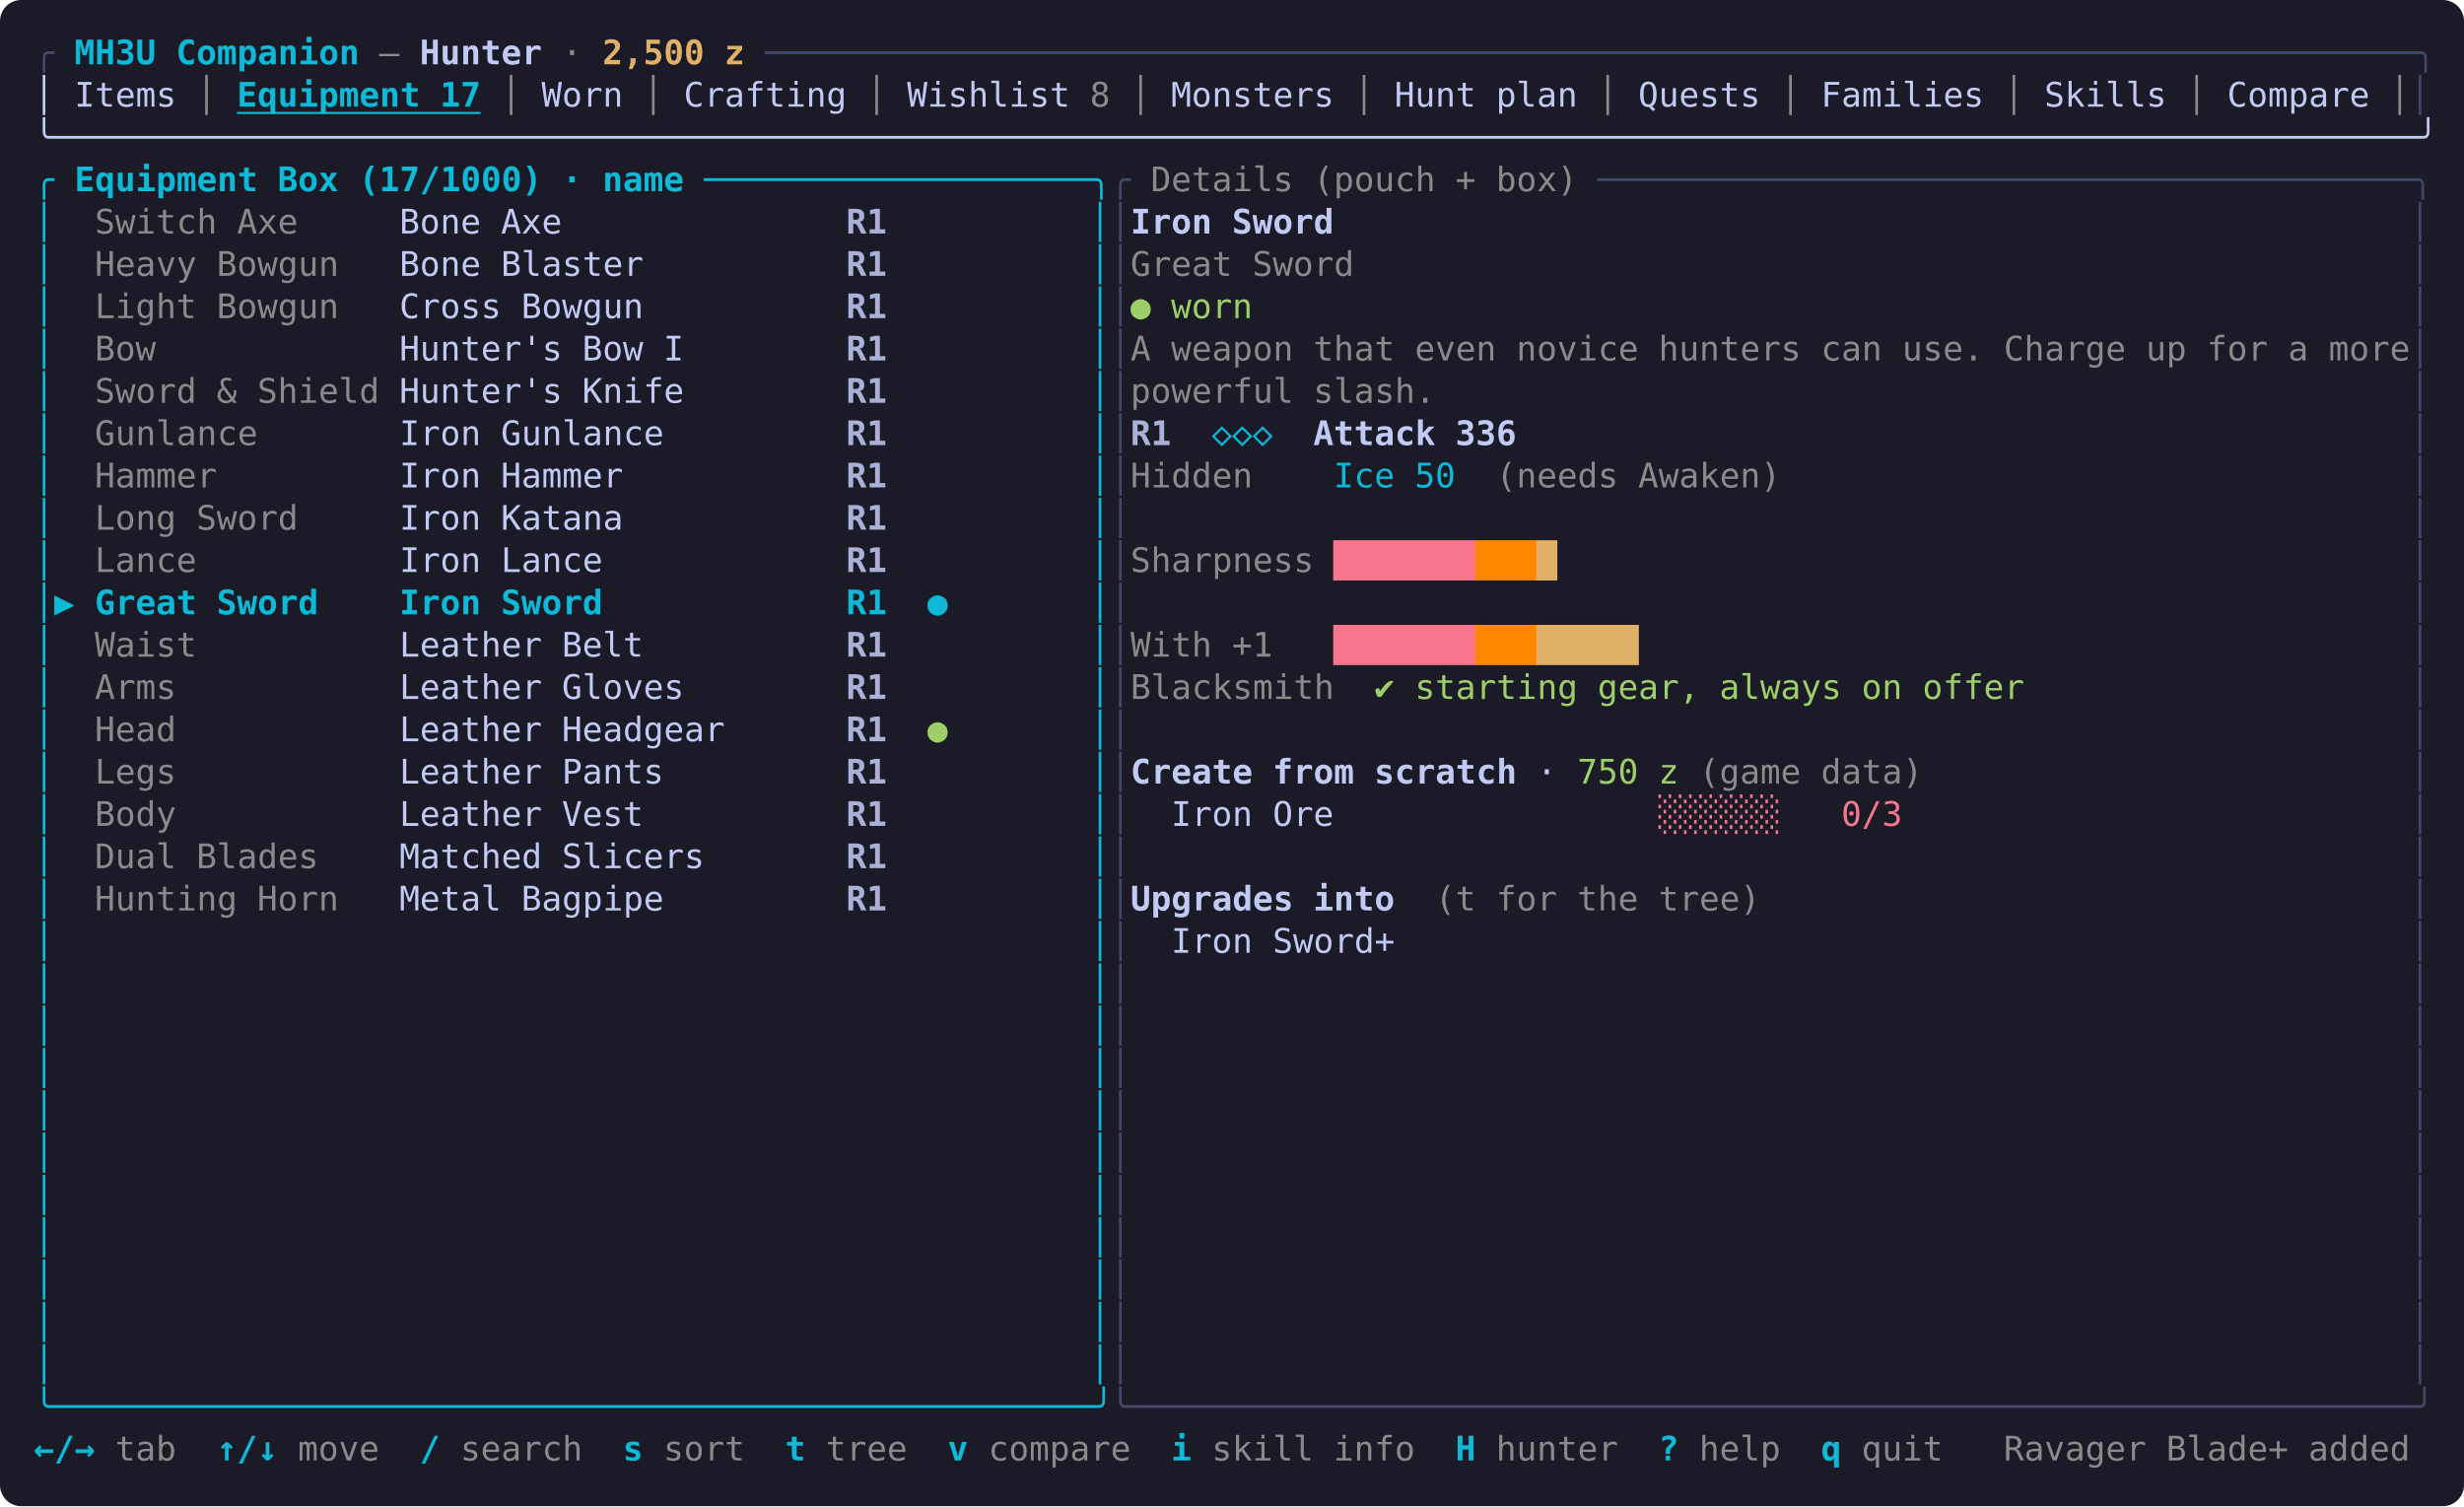
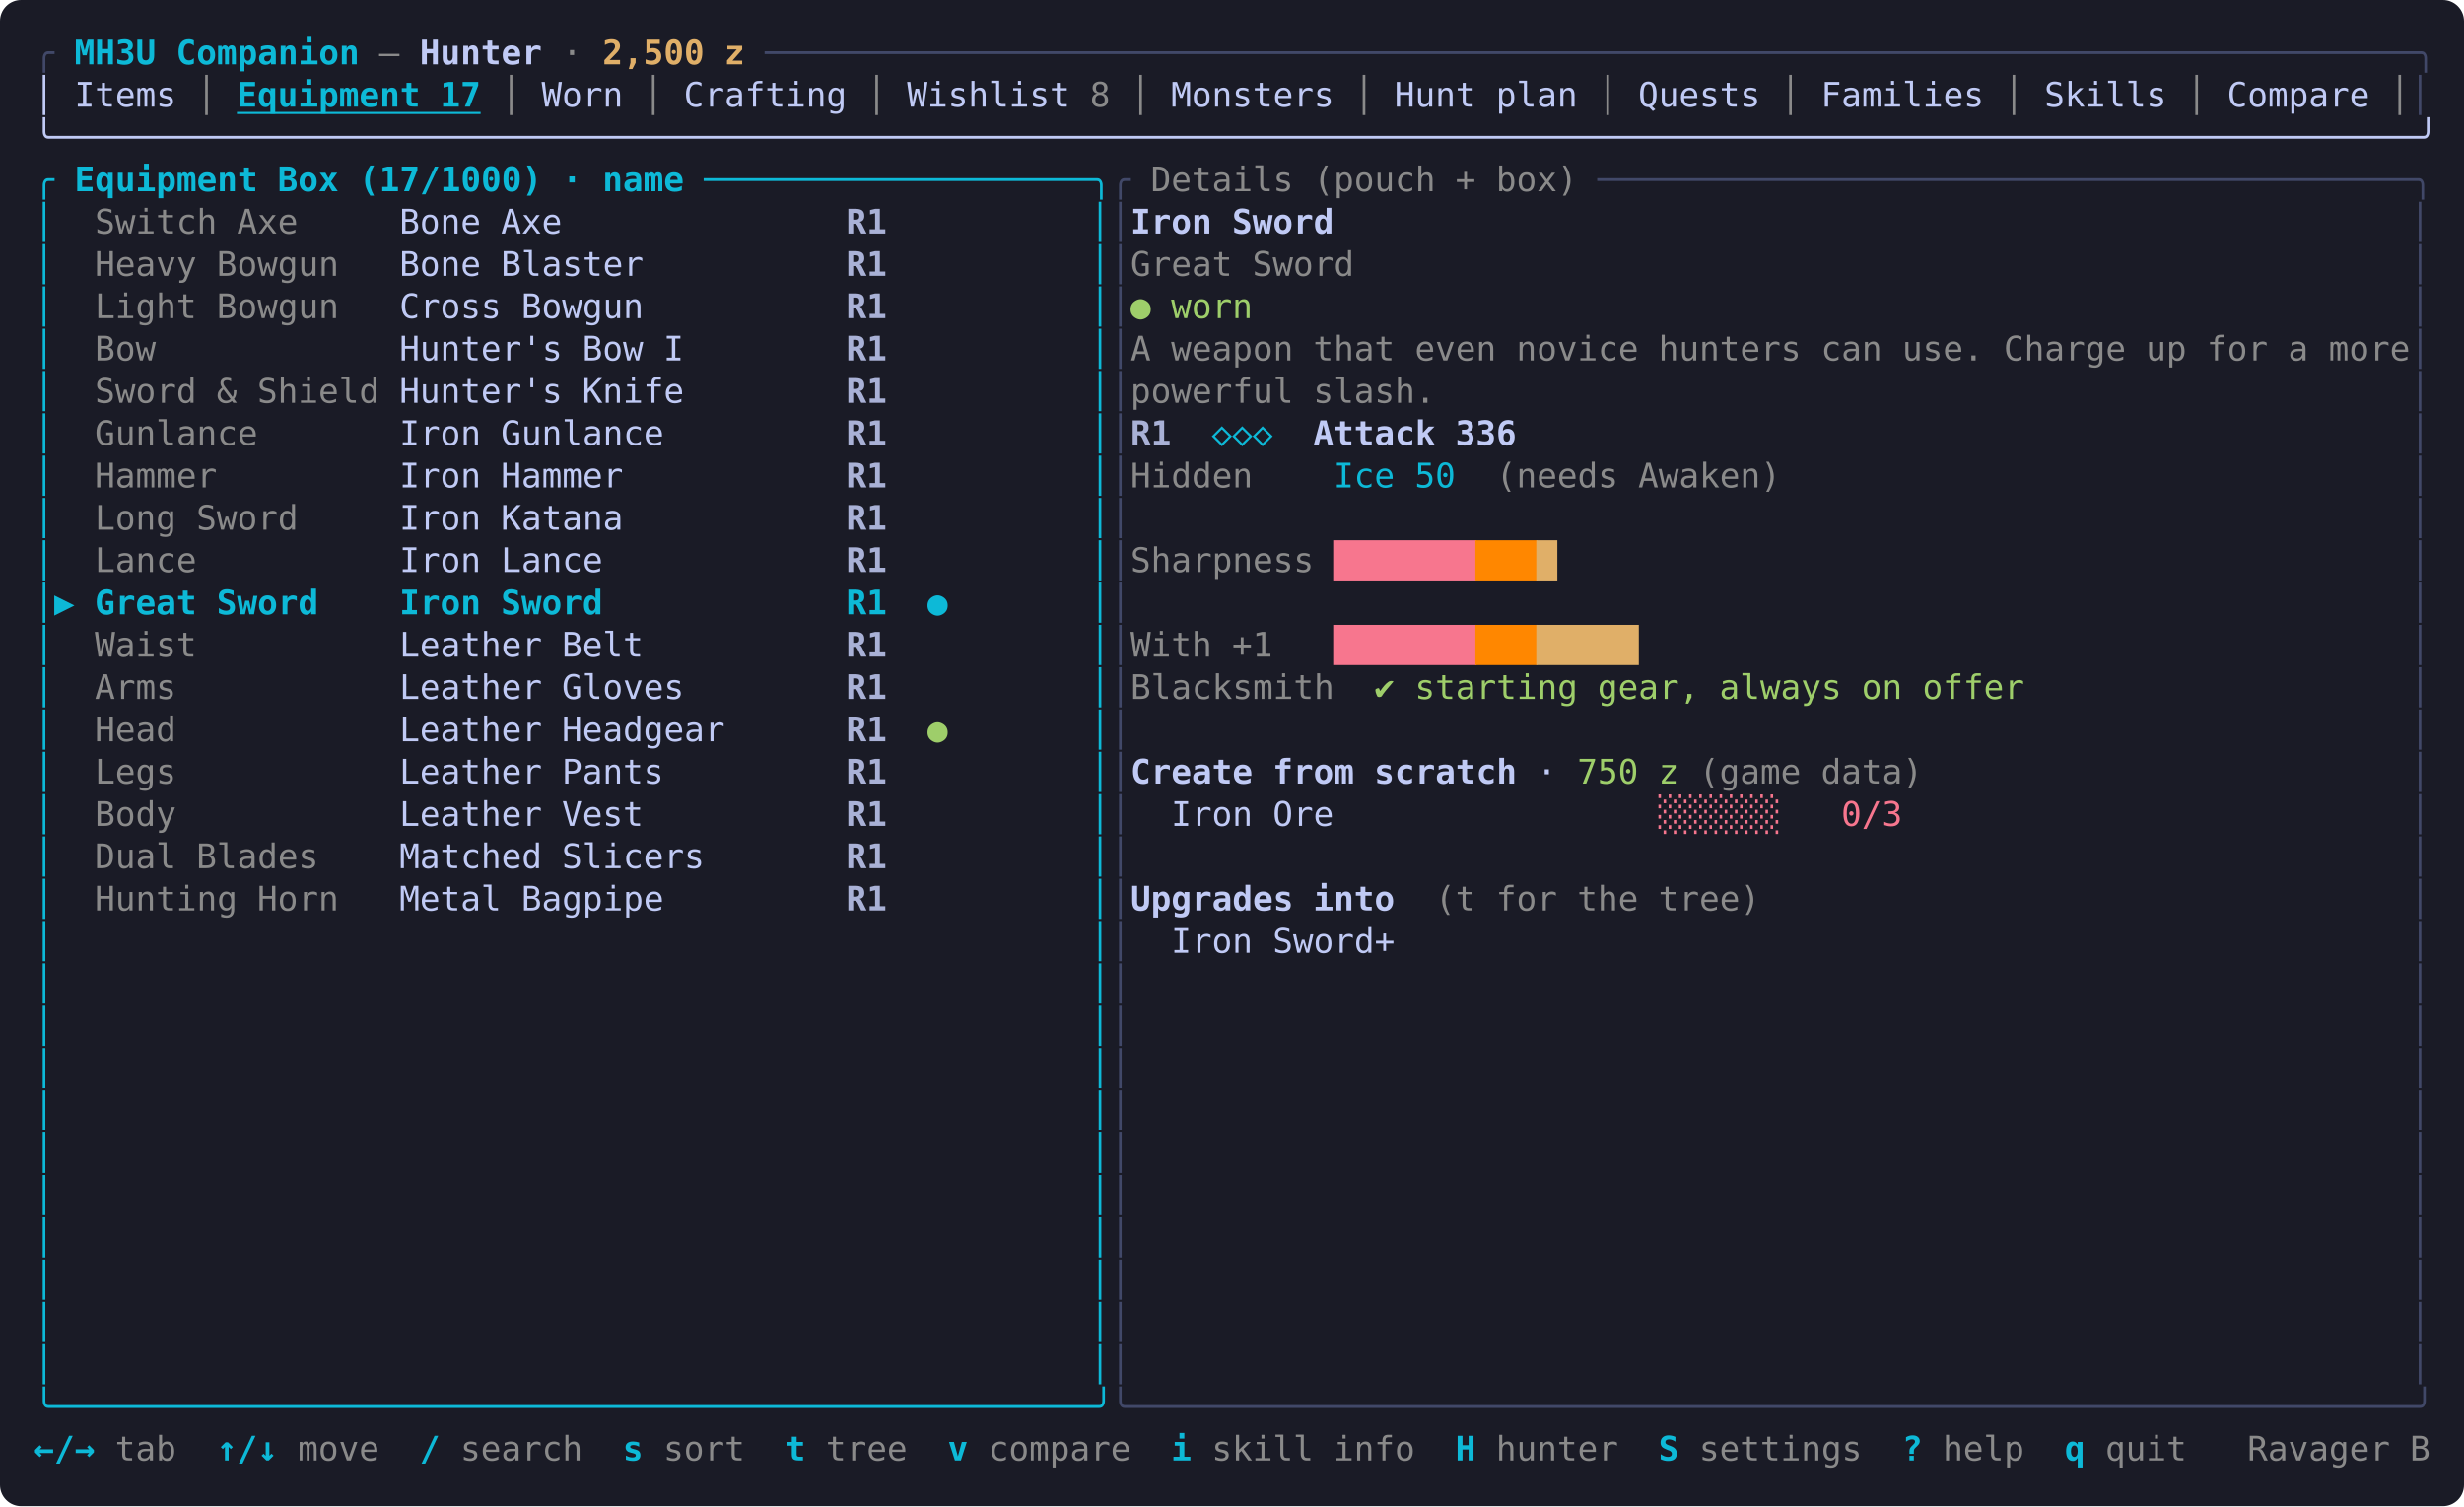
<svg xmlns="http://www.w3.org/2000/svg" width="1164.8" height="712" viewBox="0 0 1164.8 712" role="img">
  <rect width="100%" height="100%" rx="10" fill="#1a1b26" />
  <g font-family="'JetBrains Mono','JetBrainsMono Nerd Font','DejaVu Sans Mono',Menlo,Consolas,monospace" font-size="16">
    <text x="16.0" y="30.4" textLength="9.6" lengthAdjust="spacing" fill="#414868">╭</text>
    <text x="35.2" y="30.4" textLength="38.4" lengthAdjust="spacing" fill="#0db9d7" font-weight="bold">MH3U</text>
    <text x="83.2" y="30.4" textLength="86.4" lengthAdjust="spacing" fill="#0db9d7" font-weight="bold">Companion</text>
    <text x="179.2" y="30.4" textLength="9.6" lengthAdjust="spacing" fill="#8a8a8a">—</text>
    <text x="198.4" y="30.4" textLength="57.6" lengthAdjust="spacing" fill="#c0caf5" font-weight="bold">Hunter</text>
    <text x="265.6" y="30.4" textLength="9.6" lengthAdjust="spacing" fill="#8a8a8a">·</text>
    <text x="284.8" y="30.4" textLength="48.0" lengthAdjust="spacing" fill="#e0af68" font-weight="bold">2,500</text>
    <text x="342.4" y="30.4" textLength="9.6" lengthAdjust="spacing" fill="#e0af68" font-weight="bold">z</text>
    <text x="361.6" y="30.4" textLength="787.2" lengthAdjust="spacing" fill="#414868">─────────────────────────────────────────────────────────────────────────────────╮</text>
    <text x="16.0" y="50.4" textLength="9.6" lengthAdjust="spacing" fill="#c0caf5">│</text>
    <text x="35.2" y="50.4" textLength="48.0" lengthAdjust="spacing" fill="#c0caf5">Items</text>
    <text x="92.8" y="50.4" textLength="9.6" lengthAdjust="spacing" fill="#8a8a8a">│</text>
    <text x="112.0" y="50.4" textLength="86.4" lengthAdjust="spacing" fill="#0db9d7" font-weight="bold">Equipment</text>
    <text x="208.0" y="50.4" textLength="19.2" lengthAdjust="spacing" fill="#0db9d7" font-weight="bold">17</text>
    <line x1="112.0" y1="53.4" x2="227.2" y2="53.4" stroke="#0db9d7" stroke-width="1" />
    <text x="236.8" y="50.4" textLength="9.6" lengthAdjust="spacing" fill="#8a8a8a">│</text>
    <text x="256.0" y="50.4" textLength="38.4" lengthAdjust="spacing" fill="#c0caf5">Worn</text>
    <text x="304.0" y="50.4" textLength="9.6" lengthAdjust="spacing" fill="#8a8a8a">│</text>
    <text x="323.2" y="50.4" textLength="76.8" lengthAdjust="spacing" fill="#c0caf5">Crafting</text>
    <text x="409.6" y="50.4" textLength="9.6" lengthAdjust="spacing" fill="#8a8a8a">│</text>
    <text x="428.8" y="50.4" textLength="76.8" lengthAdjust="spacing" fill="#c0caf5">Wishlist</text>
    <text x="515.2" y="50.4" textLength="9.6" lengthAdjust="spacing" fill="#8a8a8a">8</text>
    <text x="534.4" y="50.4" textLength="9.6" lengthAdjust="spacing" fill="#8a8a8a">│</text>
    <text x="553.6" y="50.4" textLength="76.8" lengthAdjust="spacing" fill="#c0caf5">Monsters</text>
    <text x="640.0" y="50.4" textLength="9.6" lengthAdjust="spacing" fill="#8a8a8a">│</text>
    <text x="659.2" y="50.4" textLength="38.4" lengthAdjust="spacing" fill="#c0caf5">Hunt</text>
    <text x="707.2" y="50.4" textLength="38.4" lengthAdjust="spacing" fill="#c0caf5">plan</text>
    <text x="755.2" y="50.4" textLength="9.6" lengthAdjust="spacing" fill="#8a8a8a">│</text>
    <text x="774.4" y="50.4" textLength="57.6" lengthAdjust="spacing" fill="#c0caf5">Quests</text>
    <text x="841.6" y="50.4" textLength="9.6" lengthAdjust="spacing" fill="#8a8a8a">│</text>
    <text x="860.8" y="50.4" textLength="76.8" lengthAdjust="spacing" fill="#c0caf5">Families</text>
    <text x="947.2" y="50.4" textLength="9.6" lengthAdjust="spacing" fill="#8a8a8a">│</text>
    <text x="966.4" y="50.4" textLength="57.6" lengthAdjust="spacing" fill="#c0caf5">Skills</text>
    <text x="1033.6" y="50.4" textLength="9.6" lengthAdjust="spacing" fill="#8a8a8a">│</text>
    <text x="1052.8" y="50.4" textLength="67.2" lengthAdjust="spacing" fill="#c0caf5">Compare</text>
    <text x="1129.6" y="50.4" textLength="9.6" lengthAdjust="spacing" fill="#8a8a8a">│</text>
    <text x="1139.2" y="50.4" textLength="9.6" lengthAdjust="spacing" fill="#414868">│</text>
    <text x="16.0" y="70.4" textLength="1132.8" lengthAdjust="spacing" fill="#c0caf5">╰────────────────────────────────────────────────────────────────────────────────────────────────────────────────────╯</text>
    <text x="16.0" y="90.4" textLength="9.6" lengthAdjust="spacing" fill="#0db9d7">╭</text>
    <text x="35.2" y="90.4" textLength="86.4" lengthAdjust="spacing" fill="#0db9d7" font-weight="bold">Equipment</text>
    <text x="131.2" y="90.4" textLength="28.8" lengthAdjust="spacing" fill="#0db9d7" font-weight="bold">Box</text>
    <text x="169.6" y="90.4" textLength="86.4" lengthAdjust="spacing" fill="#0db9d7" font-weight="bold">(17/1000)</text>
    <text x="265.6" y="90.4" textLength="9.6" lengthAdjust="spacing" fill="#0db9d7" font-weight="bold">·</text>
    <text x="284.8" y="90.4" textLength="38.4" lengthAdjust="spacing" fill="#0db9d7" font-weight="bold">name</text>
    <text x="332.8" y="90.4" textLength="192.0" lengthAdjust="spacing" fill="#0db9d7">───────────────────╮</text>
    <text x="524.8" y="90.4" textLength="9.6" lengthAdjust="spacing" fill="#414868">╭</text>
    <text x="544.0" y="90.4" textLength="67.2" lengthAdjust="spacing" fill="#8a8a8a">Details</text>
    <text x="620.8" y="90.4" textLength="57.6" lengthAdjust="spacing" fill="#8a8a8a">(pouch</text>
    <text x="688.0" y="90.4" textLength="9.6" lengthAdjust="spacing" fill="#8a8a8a">+</text>
    <text x="707.2" y="90.4" textLength="38.4" lengthAdjust="spacing" fill="#8a8a8a">box)</text>
    <text x="755.2" y="90.4" textLength="393.6" lengthAdjust="spacing" fill="#414868">────────────────────────────────────────╮</text>
    <text x="16.0" y="110.4" textLength="9.6" lengthAdjust="spacing" fill="#0db9d7">│</text>
    <text x="44.8" y="110.4" textLength="57.6" lengthAdjust="spacing" fill="#8a8a8a">Switch</text>
    <text x="112.0" y="110.4" textLength="28.8" lengthAdjust="spacing" fill="#8a8a8a">Axe</text>
    <text x="188.8" y="110.4" textLength="38.4" lengthAdjust="spacing" fill="#c0caf5">Bone</text>
    <text x="236.8" y="110.4" textLength="28.8" lengthAdjust="spacing" fill="#c0caf5">Axe</text>
    <text x="400.0" y="110.4" textLength="19.2" lengthAdjust="spacing" fill="#a9b1d6" font-weight="bold">R1</text>
    <text x="515.2" y="110.4" textLength="9.6" lengthAdjust="spacing" fill="#0db9d7">│</text>
    <text x="524.8" y="110.4" textLength="9.6" lengthAdjust="spacing" fill="#414868">│</text>
    <text x="534.4" y="110.4" textLength="38.4" lengthAdjust="spacing" fill="#c0caf5" font-weight="bold">Iron</text>
    <text x="582.4" y="110.4" textLength="48.0" lengthAdjust="spacing" fill="#c0caf5" font-weight="bold">Sword</text>
    <text x="1139.2" y="110.4" textLength="9.6" lengthAdjust="spacing" fill="#414868">│</text>
    <text x="16.0" y="130.4" textLength="9.6" lengthAdjust="spacing" fill="#0db9d7">│</text>
    <text x="44.8" y="130.4" textLength="48.0" lengthAdjust="spacing" fill="#8a8a8a">Heavy</text>
    <text x="102.4" y="130.4" textLength="57.6" lengthAdjust="spacing" fill="#8a8a8a">Bowgun</text>
    <text x="188.8" y="130.4" textLength="38.4" lengthAdjust="spacing" fill="#c0caf5">Bone</text>
    <text x="236.8" y="130.4" textLength="67.2" lengthAdjust="spacing" fill="#c0caf5">Blaster</text>
    <text x="400.0" y="130.4" textLength="19.2" lengthAdjust="spacing" fill="#a9b1d6" font-weight="bold">R1</text>
    <text x="515.2" y="130.4" textLength="9.6" lengthAdjust="spacing" fill="#0db9d7">│</text>
    <text x="524.8" y="130.4" textLength="9.6" lengthAdjust="spacing" fill="#414868">│</text>
    <text x="534.4" y="130.4" textLength="48.0" lengthAdjust="spacing" fill="#8a8a8a">Great</text>
    <text x="592.0" y="130.4" textLength="48.0" lengthAdjust="spacing" fill="#8a8a8a">Sword</text>
    <text x="1139.2" y="130.4" textLength="9.6" lengthAdjust="spacing" fill="#414868">│</text>
    <text x="16.0" y="150.4" textLength="9.6" lengthAdjust="spacing" fill="#0db9d7">│</text>
    <text x="44.8" y="150.4" textLength="48.0" lengthAdjust="spacing" fill="#8a8a8a">Light</text>
    <text x="102.4" y="150.4" textLength="57.6" lengthAdjust="spacing" fill="#8a8a8a">Bowgun</text>
    <text x="188.8" y="150.4" textLength="48.0" lengthAdjust="spacing" fill="#c0caf5">Cross</text>
    <text x="246.4" y="150.4" textLength="57.6" lengthAdjust="spacing" fill="#c0caf5">Bowgun</text>
    <text x="400.0" y="150.4" textLength="19.2" lengthAdjust="spacing" fill="#a9b1d6" font-weight="bold">R1</text>
    <text x="515.2" y="150.4" textLength="9.6" lengthAdjust="spacing" fill="#0db9d7">│</text>
    <text x="524.8" y="150.4" textLength="9.6" lengthAdjust="spacing" fill="#414868">│</text>
    <text x="534.4" y="150.4" textLength="9.6" lengthAdjust="spacing" fill="#9ece6a">●</text>
    <text x="553.6" y="150.4" textLength="38.4" lengthAdjust="spacing" fill="#9ece6a">worn</text>
    <text x="1139.2" y="150.4" textLength="9.6" lengthAdjust="spacing" fill="#414868">│</text>
    <text x="16.0" y="170.4" textLength="9.6" lengthAdjust="spacing" fill="#0db9d7">│</text>
    <text x="44.8" y="170.4" textLength="28.8" lengthAdjust="spacing" fill="#8a8a8a">Bow</text>
    <text x="188.8" y="170.4" textLength="76.8" lengthAdjust="spacing" fill="#c0caf5">Hunter's</text>
    <text x="275.2" y="170.4" textLength="28.8" lengthAdjust="spacing" fill="#c0caf5">Bow</text>
    <text x="313.6" y="170.4" textLength="9.6" lengthAdjust="spacing" fill="#c0caf5">I</text>
    <text x="400.0" y="170.4" textLength="19.2" lengthAdjust="spacing" fill="#a9b1d6" font-weight="bold">R1</text>
    <text x="515.2" y="170.4" textLength="9.6" lengthAdjust="spacing" fill="#0db9d7">│</text>
    <text x="524.8" y="170.4" textLength="9.6" lengthAdjust="spacing" fill="#414868">│</text>
    <text x="534.4" y="170.4" textLength="9.6" lengthAdjust="spacing" fill="#8a8a8a">A</text>
    <text x="553.6" y="170.4" textLength="57.6" lengthAdjust="spacing" fill="#8a8a8a">weapon</text>
    <text x="620.8" y="170.4" textLength="38.4" lengthAdjust="spacing" fill="#8a8a8a">that</text>
    <text x="668.8" y="170.4" textLength="38.4" lengthAdjust="spacing" fill="#8a8a8a">even</text>
    <text x="716.8" y="170.4" textLength="57.6" lengthAdjust="spacing" fill="#8a8a8a">novice</text>
    <text x="784.0" y="170.4" textLength="67.2" lengthAdjust="spacing" fill="#8a8a8a">hunters</text>
    <text x="860.8" y="170.4" textLength="28.8" lengthAdjust="spacing" fill="#8a8a8a">can</text>
    <text x="899.2" y="170.4" textLength="38.4" lengthAdjust="spacing" fill="#8a8a8a">use.</text>
    <text x="947.2" y="170.4" textLength="57.6" lengthAdjust="spacing" fill="#8a8a8a">Charge</text>
    <text x="1014.4" y="170.4" textLength="19.2" lengthAdjust="spacing" fill="#8a8a8a">up</text>
    <text x="1043.2" y="170.4" textLength="28.8" lengthAdjust="spacing" fill="#8a8a8a">for</text>
    <text x="1081.6" y="170.4" textLength="9.6" lengthAdjust="spacing" fill="#8a8a8a">a</text>
    <text x="1100.8" y="170.4" textLength="38.4" lengthAdjust="spacing" fill="#8a8a8a">more</text>
    <text x="1139.2" y="170.4" textLength="9.6" lengthAdjust="spacing" fill="#414868">│</text>
    <text x="16.0" y="190.4" textLength="9.6" lengthAdjust="spacing" fill="#0db9d7">│</text>
    <text x="44.8" y="190.4" textLength="48.0" lengthAdjust="spacing" fill="#8a8a8a">Sword</text>
    <text x="102.4" y="190.4" textLength="9.6" lengthAdjust="spacing" fill="#8a8a8a">&amp;</text>
    <text x="121.6" y="190.4" textLength="57.6" lengthAdjust="spacing" fill="#8a8a8a">Shield</text>
    <text x="188.8" y="190.4" textLength="76.8" lengthAdjust="spacing" fill="#c0caf5">Hunter's</text>
    <text x="275.2" y="190.4" textLength="48.0" lengthAdjust="spacing" fill="#c0caf5">Knife</text>
    <text x="400.0" y="190.4" textLength="19.2" lengthAdjust="spacing" fill="#a9b1d6" font-weight="bold">R1</text>
    <text x="515.2" y="190.4" textLength="9.6" lengthAdjust="spacing" fill="#0db9d7">│</text>
    <text x="524.8" y="190.4" textLength="9.6" lengthAdjust="spacing" fill="#414868">│</text>
    <text x="534.4" y="190.4" textLength="76.8" lengthAdjust="spacing" fill="#8a8a8a">powerful</text>
    <text x="620.8" y="190.4" textLength="57.6" lengthAdjust="spacing" fill="#8a8a8a">slash.</text>
    <text x="1139.2" y="190.4" textLength="9.6" lengthAdjust="spacing" fill="#414868">│</text>
    <text x="16.0" y="210.4" textLength="9.6" lengthAdjust="spacing" fill="#0db9d7">│</text>
    <text x="44.8" y="210.4" textLength="76.8" lengthAdjust="spacing" fill="#8a8a8a">Gunlance</text>
    <text x="188.8" y="210.4" textLength="38.4" lengthAdjust="spacing" fill="#c0caf5">Iron</text>
    <text x="236.8" y="210.4" textLength="76.8" lengthAdjust="spacing" fill="#c0caf5">Gunlance</text>
    <text x="400.0" y="210.4" textLength="19.2" lengthAdjust="spacing" fill="#a9b1d6" font-weight="bold">R1</text>
    <text x="515.2" y="210.4" textLength="9.6" lengthAdjust="spacing" fill="#0db9d7">│</text>
    <text x="524.8" y="210.4" textLength="9.6" lengthAdjust="spacing" fill="#414868">│</text>
    <text x="534.4" y="210.4" textLength="19.2" lengthAdjust="spacing" fill="#a9b1d6" font-weight="bold">R1</text>
    <text x="572.8" y="210.4" textLength="28.8" lengthAdjust="spacing" fill="#0db9d7">◇◇◇</text>
    <text x="620.8" y="210.4" textLength="57.6" lengthAdjust="spacing" fill="#c0caf5" font-weight="bold">Attack</text>
    <text x="688.0" y="210.4" textLength="28.8" lengthAdjust="spacing" fill="#c0caf5" font-weight="bold">336</text>
    <text x="1139.2" y="210.4" textLength="9.6" lengthAdjust="spacing" fill="#414868">│</text>
    <text x="16.0" y="230.4" textLength="9.6" lengthAdjust="spacing" fill="#0db9d7">│</text>
    <text x="44.8" y="230.4" textLength="57.6" lengthAdjust="spacing" fill="#8a8a8a">Hammer</text>
    <text x="188.8" y="230.4" textLength="38.4" lengthAdjust="spacing" fill="#c0caf5">Iron</text>
    <text x="236.8" y="230.4" textLength="57.6" lengthAdjust="spacing" fill="#c0caf5">Hammer</text>
    <text x="400.0" y="230.4" textLength="19.2" lengthAdjust="spacing" fill="#a9b1d6" font-weight="bold">R1</text>
    <text x="515.2" y="230.4" textLength="9.6" lengthAdjust="spacing" fill="#0db9d7">│</text>
    <text x="524.8" y="230.4" textLength="9.6" lengthAdjust="spacing" fill="#414868">│</text>
    <text x="534.4" y="230.4" textLength="57.6" lengthAdjust="spacing" fill="#8a8a8a">Hidden</text>
    <text x="630.4" y="230.4" textLength="28.8" lengthAdjust="spacing" fill="#0db9d7">Ice</text>
    <text x="668.8" y="230.4" textLength="19.2" lengthAdjust="spacing" fill="#0db9d7">50</text>
    <text x="707.2" y="230.4" textLength="57.6" lengthAdjust="spacing" fill="#8a8a8a">(needs</text>
    <text x="774.4" y="230.4" textLength="67.2" lengthAdjust="spacing" fill="#8a8a8a">Awaken)</text>
    <text x="1139.2" y="230.4" textLength="9.6" lengthAdjust="spacing" fill="#414868">│</text>
    <text x="16.0" y="250.4" textLength="9.6" lengthAdjust="spacing" fill="#0db9d7">│</text>
    <text x="44.8" y="250.4" textLength="38.4" lengthAdjust="spacing" fill="#8a8a8a">Long</text>
    <text x="92.8" y="250.4" textLength="48.0" lengthAdjust="spacing" fill="#8a8a8a">Sword</text>
    <text x="188.8" y="250.4" textLength="38.4" lengthAdjust="spacing" fill="#c0caf5">Iron</text>
    <text x="236.8" y="250.4" textLength="57.6" lengthAdjust="spacing" fill="#c0caf5">Katana</text>
    <text x="400.0" y="250.4" textLength="19.2" lengthAdjust="spacing" fill="#a9b1d6" font-weight="bold">R1</text>
    <text x="515.2" y="250.4" textLength="9.6" lengthAdjust="spacing" fill="#0db9d7">│</text>
    <text x="524.8" y="250.4" textLength="9.6" lengthAdjust="spacing" fill="#414868">│</text>
    <text x="1139.2" y="250.4" textLength="9.6" lengthAdjust="spacing" fill="#414868">│</text>
    <text x="16.0" y="270.4" textLength="9.6" lengthAdjust="spacing" fill="#0db9d7">│</text>
    <text x="44.8" y="270.4" textLength="48.0" lengthAdjust="spacing" fill="#8a8a8a">Lance</text>
    <text x="188.8" y="270.4" textLength="38.4" lengthAdjust="spacing" fill="#c0caf5">Iron</text>
    <text x="236.8" y="270.4" textLength="48.0" lengthAdjust="spacing" fill="#c0caf5">Lance</text>
    <text x="400.0" y="270.4" textLength="19.2" lengthAdjust="spacing" fill="#a9b1d6" font-weight="bold">R1</text>
    <text x="515.2" y="270.4" textLength="9.6" lengthAdjust="spacing" fill="#0db9d7">│</text>
    <text x="524.8" y="270.4" textLength="9.6" lengthAdjust="spacing" fill="#414868">│</text>
    <text x="534.4" y="270.4" textLength="86.4" lengthAdjust="spacing" fill="#8a8a8a">Sharpness</text>
    <text x="630.4" y="270.4" textLength="67.2" lengthAdjust="spacing" fill="#f7768e">███████</text>
    <text x="697.6" y="270.4" textLength="28.8" lengthAdjust="spacing" fill="#ff8700">███</text>
    <text x="726.4" y="270.4" textLength="9.6" lengthAdjust="spacing" fill="#e0af68">█</text>
    <text x="1139.2" y="270.4" textLength="9.6" lengthAdjust="spacing" fill="#414868">│</text>
    <text x="16.0" y="290.4" textLength="9.6" lengthAdjust="spacing" fill="#0db9d7">│</text>
    <text x="25.6" y="290.4" textLength="9.6" lengthAdjust="spacing" fill="#0db9d7" font-weight="bold">▶︎</text>
    <text x="44.8" y="290.4" textLength="48.0" lengthAdjust="spacing" fill="#0db9d7" font-weight="bold">Great</text>
    <text x="102.4" y="290.4" textLength="48.0" lengthAdjust="spacing" fill="#0db9d7" font-weight="bold">Sword</text>
    <text x="188.8" y="290.4" textLength="38.4" lengthAdjust="spacing" fill="#0db9d7" font-weight="bold">Iron</text>
    <text x="236.8" y="290.4" textLength="48.0" lengthAdjust="spacing" fill="#0db9d7" font-weight="bold">Sword</text>
    <text x="400.0" y="290.4" textLength="19.2" lengthAdjust="spacing" fill="#0db9d7" font-weight="bold">R1</text>
    <text x="438.4" y="290.4" textLength="9.6" lengthAdjust="spacing" fill="#0db9d7" font-weight="bold">●</text>
    <text x="515.2" y="290.4" textLength="9.6" lengthAdjust="spacing" fill="#0db9d7">│</text>
    <text x="524.8" y="290.4" textLength="9.6" lengthAdjust="spacing" fill="#414868">│</text>
    <text x="1139.2" y="290.4" textLength="9.6" lengthAdjust="spacing" fill="#414868">│</text>
    <text x="16.0" y="310.4" textLength="9.6" lengthAdjust="spacing" fill="#0db9d7">│</text>
    <text x="44.8" y="310.4" textLength="48.0" lengthAdjust="spacing" fill="#8a8a8a">Waist</text>
    <text x="188.8" y="310.4" textLength="67.2" lengthAdjust="spacing" fill="#c0caf5">Leather</text>
    <text x="265.6" y="310.4" textLength="38.4" lengthAdjust="spacing" fill="#c0caf5">Belt</text>
    <text x="400.0" y="310.4" textLength="19.2" lengthAdjust="spacing" fill="#a9b1d6" font-weight="bold">R1</text>
    <text x="515.2" y="310.4" textLength="9.6" lengthAdjust="spacing" fill="#0db9d7">│</text>
    <text x="524.8" y="310.4" textLength="9.6" lengthAdjust="spacing" fill="#414868">│</text>
    <text x="534.4" y="310.4" textLength="38.4" lengthAdjust="spacing" fill="#8a8a8a">With</text>
    <text x="582.4" y="310.4" textLength="19.2" lengthAdjust="spacing" fill="#8a8a8a">+1</text>
    <text x="630.4" y="310.4" textLength="67.2" lengthAdjust="spacing" fill="#f7768e">███████</text>
    <text x="697.6" y="310.4" textLength="28.8" lengthAdjust="spacing" fill="#ff8700">███</text>
    <text x="726.4" y="310.4" textLength="48.0" lengthAdjust="spacing" fill="#e0af68">█████</text>
    <text x="1139.2" y="310.4" textLength="9.6" lengthAdjust="spacing" fill="#414868">│</text>
    <text x="16.0" y="330.4" textLength="9.6" lengthAdjust="spacing" fill="#0db9d7">│</text>
    <text x="44.8" y="330.4" textLength="38.4" lengthAdjust="spacing" fill="#8a8a8a">Arms</text>
    <text x="188.8" y="330.4" textLength="67.2" lengthAdjust="spacing" fill="#c0caf5">Leather</text>
    <text x="265.6" y="330.4" textLength="57.6" lengthAdjust="spacing" fill="#c0caf5">Gloves</text>
    <text x="400.0" y="330.4" textLength="19.2" lengthAdjust="spacing" fill="#a9b1d6" font-weight="bold">R1</text>
    <text x="515.2" y="330.4" textLength="9.6" lengthAdjust="spacing" fill="#0db9d7">│</text>
    <text x="524.8" y="330.4" textLength="9.6" lengthAdjust="spacing" fill="#414868">│</text>
    <text x="534.4" y="330.4" textLength="96.0" lengthAdjust="spacing" fill="#8a8a8a">Blacksmith</text>
    <text x="649.6" y="330.4" textLength="9.6" lengthAdjust="spacing" fill="#9ece6a">✔︎</text>
    <text x="668.8" y="330.4" textLength="76.8" lengthAdjust="spacing" fill="#9ece6a">starting</text>
    <text x="755.2" y="330.4" textLength="48.0" lengthAdjust="spacing" fill="#9ece6a">gear,</text>
    <text x="812.8" y="330.4" textLength="57.6" lengthAdjust="spacing" fill="#9ece6a">always</text>
    <text x="880.0" y="330.4" textLength="19.2" lengthAdjust="spacing" fill="#9ece6a">on</text>
    <text x="908.8" y="330.4" textLength="48.0" lengthAdjust="spacing" fill="#9ece6a">offer</text>
    <text x="1139.2" y="330.4" textLength="9.6" lengthAdjust="spacing" fill="#414868">│</text>
    <text x="16.0" y="350.4" textLength="9.6" lengthAdjust="spacing" fill="#0db9d7">│</text>
    <text x="44.8" y="350.4" textLength="38.4" lengthAdjust="spacing" fill="#8a8a8a">Head</text>
    <text x="188.8" y="350.4" textLength="67.2" lengthAdjust="spacing" fill="#c0caf5">Leather</text>
    <text x="265.6" y="350.4" textLength="76.8" lengthAdjust="spacing" fill="#c0caf5">Headgear</text>
    <text x="400.0" y="350.4" textLength="19.2" lengthAdjust="spacing" fill="#a9b1d6" font-weight="bold">R1</text>
    <text x="438.4" y="350.4" textLength="9.6" lengthAdjust="spacing" fill="#9ece6a">●</text>
    <text x="515.2" y="350.4" textLength="9.6" lengthAdjust="spacing" fill="#0db9d7">│</text>
    <text x="524.8" y="350.4" textLength="9.6" lengthAdjust="spacing" fill="#414868">│</text>
    <text x="1139.2" y="350.4" textLength="9.6" lengthAdjust="spacing" fill="#414868">│</text>
    <text x="16.0" y="370.4" textLength="9.6" lengthAdjust="spacing" fill="#0db9d7">│</text>
    <text x="44.8" y="370.4" textLength="38.4" lengthAdjust="spacing" fill="#8a8a8a">Legs</text>
    <text x="188.8" y="370.4" textLength="67.2" lengthAdjust="spacing" fill="#c0caf5">Leather</text>
    <text x="265.6" y="370.4" textLength="48.0" lengthAdjust="spacing" fill="#c0caf5">Pants</text>
    <text x="400.0" y="370.4" textLength="19.2" lengthAdjust="spacing" fill="#a9b1d6" font-weight="bold">R1</text>
    <text x="515.2" y="370.4" textLength="9.6" lengthAdjust="spacing" fill="#0db9d7">│</text>
    <text x="524.8" y="370.4" textLength="9.6" lengthAdjust="spacing" fill="#414868">│</text>
    <text x="534.4" y="370.4" textLength="57.6" lengthAdjust="spacing" fill="#c0caf5" font-weight="bold">Create</text>
    <text x="601.6" y="370.4" textLength="38.4" lengthAdjust="spacing" fill="#c0caf5" font-weight="bold">from</text>
    <text x="649.6" y="370.4" textLength="67.2" lengthAdjust="spacing" fill="#c0caf5" font-weight="bold">scratch</text>
    <text x="726.4" y="370.4" textLength="9.6" lengthAdjust="spacing" fill="#c0caf5">·</text>
    <text x="745.6" y="370.4" textLength="28.8" lengthAdjust="spacing" fill="#9ece6a">750</text>
    <text x="784.0" y="370.4" textLength="9.6" lengthAdjust="spacing" fill="#9ece6a">z</text>
    <text x="803.2" y="370.4" textLength="48.0" lengthAdjust="spacing" fill="#8a8a8a">(game</text>
    <text x="860.8" y="370.4" textLength="48.0" lengthAdjust="spacing" fill="#8a8a8a">data)</text>
    <text x="1139.2" y="370.4" textLength="9.6" lengthAdjust="spacing" fill="#414868">│</text>
    <text x="16.0" y="390.4" textLength="9.6" lengthAdjust="spacing" fill="#0db9d7">│</text>
    <text x="44.8" y="390.4" textLength="38.4" lengthAdjust="spacing" fill="#8a8a8a">Body</text>
    <text x="188.8" y="390.4" textLength="67.2" lengthAdjust="spacing" fill="#c0caf5">Leather</text>
    <text x="265.6" y="390.4" textLength="38.4" lengthAdjust="spacing" fill="#c0caf5">Vest</text>
    <text x="400.0" y="390.4" textLength="19.2" lengthAdjust="spacing" fill="#a9b1d6" font-weight="bold">R1</text>
    <text x="515.2" y="390.4" textLength="9.6" lengthAdjust="spacing" fill="#0db9d7">│</text>
    <text x="524.8" y="390.4" textLength="9.6" lengthAdjust="spacing" fill="#414868">│</text>
    <text x="553.6" y="390.4" textLength="38.4" lengthAdjust="spacing" fill="#c0caf5">Iron</text>
    <text x="601.6" y="390.4" textLength="28.8" lengthAdjust="spacing" fill="#c0caf5">Ore</text>
    <text x="784.0" y="390.4" textLength="57.6" lengthAdjust="spacing" fill="#f7768e">░░░░░░</text>
    <text x="870.4" y="390.4" textLength="28.8" lengthAdjust="spacing" fill="#f7768e">0/3</text>
    <text x="1139.2" y="390.4" textLength="9.6" lengthAdjust="spacing" fill="#414868">│</text>
    <text x="16.0" y="410.4" textLength="9.6" lengthAdjust="spacing" fill="#0db9d7">│</text>
    <text x="44.8" y="410.4" textLength="38.4" lengthAdjust="spacing" fill="#8a8a8a">Dual</text>
    <text x="92.8" y="410.4" textLength="57.6" lengthAdjust="spacing" fill="#8a8a8a">Blades</text>
    <text x="188.8" y="410.4" textLength="67.2" lengthAdjust="spacing" fill="#c0caf5">Matched</text>
    <text x="265.6" y="410.4" textLength="67.2" lengthAdjust="spacing" fill="#c0caf5">Slicers</text>
    <text x="400.0" y="410.4" textLength="19.2" lengthAdjust="spacing" fill="#a9b1d6" font-weight="bold">R1</text>
    <text x="515.2" y="410.4" textLength="9.6" lengthAdjust="spacing" fill="#0db9d7">│</text>
    <text x="524.8" y="410.4" textLength="9.6" lengthAdjust="spacing" fill="#414868">│</text>
    <text x="1139.2" y="410.4" textLength="9.6" lengthAdjust="spacing" fill="#414868">│</text>
    <text x="16.0" y="430.4" textLength="9.6" lengthAdjust="spacing" fill="#0db9d7">│</text>
    <text x="44.8" y="430.4" textLength="67.2" lengthAdjust="spacing" fill="#8a8a8a">Hunting</text>
    <text x="121.6" y="430.4" textLength="38.4" lengthAdjust="spacing" fill="#8a8a8a">Horn</text>
    <text x="188.8" y="430.4" textLength="48.0" lengthAdjust="spacing" fill="#c0caf5">Metal</text>
    <text x="246.4" y="430.4" textLength="67.2" lengthAdjust="spacing" fill="#c0caf5">Bagpipe</text>
    <text x="400.0" y="430.4" textLength="19.2" lengthAdjust="spacing" fill="#a9b1d6" font-weight="bold">R1</text>
    <text x="515.2" y="430.4" textLength="9.6" lengthAdjust="spacing" fill="#0db9d7">│</text>
    <text x="524.8" y="430.4" textLength="9.6" lengthAdjust="spacing" fill="#414868">│</text>
    <text x="534.4" y="430.4" textLength="76.8" lengthAdjust="spacing" fill="#c0caf5" font-weight="bold">Upgrades</text>
    <text x="620.8" y="430.4" textLength="38.4" lengthAdjust="spacing" fill="#c0caf5" font-weight="bold">into</text>
    <text x="678.4" y="430.4" textLength="19.2" lengthAdjust="spacing" fill="#8a8a8a">(t</text>
    <text x="707.2" y="430.4" textLength="28.8" lengthAdjust="spacing" fill="#8a8a8a">for</text>
    <text x="745.6" y="430.4" textLength="28.8" lengthAdjust="spacing" fill="#8a8a8a">the</text>
    <text x="784.0" y="430.4" textLength="48.0" lengthAdjust="spacing" fill="#8a8a8a">tree)</text>
    <text x="1139.2" y="430.4" textLength="9.6" lengthAdjust="spacing" fill="#414868">│</text>
    <text x="16.0" y="450.4" textLength="9.6" lengthAdjust="spacing" fill="#0db9d7">│</text>
    <text x="515.2" y="450.4" textLength="9.6" lengthAdjust="spacing" fill="#0db9d7">│</text>
    <text x="524.8" y="450.4" textLength="9.6" lengthAdjust="spacing" fill="#414868">│</text>
    <text x="553.6" y="450.4" textLength="38.4" lengthAdjust="spacing" fill="#c0caf5">Iron</text>
    <text x="601.6" y="450.4" textLength="57.6" lengthAdjust="spacing" fill="#c0caf5">Sword+</text>
    <text x="1139.2" y="450.4" textLength="9.6" lengthAdjust="spacing" fill="#414868">│</text>
    <text x="16.0" y="470.4" textLength="9.6" lengthAdjust="spacing" fill="#0db9d7">│</text>
    <text x="515.2" y="470.4" textLength="9.6" lengthAdjust="spacing" fill="#0db9d7">│</text>
    <text x="524.8" y="470.4" textLength="9.6" lengthAdjust="spacing" fill="#414868">│</text>
    <text x="1139.2" y="470.4" textLength="9.6" lengthAdjust="spacing" fill="#414868">│</text>
    <text x="16.0" y="490.4" textLength="9.6" lengthAdjust="spacing" fill="#0db9d7">│</text>
    <text x="515.2" y="490.4" textLength="9.6" lengthAdjust="spacing" fill="#0db9d7">│</text>
    <text x="524.8" y="490.4" textLength="9.6" lengthAdjust="spacing" fill="#414868">│</text>
    <text x="1139.2" y="490.4" textLength="9.6" lengthAdjust="spacing" fill="#414868">│</text>
    <text x="16.0" y="510.4" textLength="9.6" lengthAdjust="spacing" fill="#0db9d7">│</text>
    <text x="515.2" y="510.4" textLength="9.6" lengthAdjust="spacing" fill="#0db9d7">│</text>
    <text x="524.8" y="510.4" textLength="9.6" lengthAdjust="spacing" fill="#414868">│</text>
    <text x="1139.2" y="510.4" textLength="9.6" lengthAdjust="spacing" fill="#414868">│</text>
    <text x="16.0" y="530.4" textLength="9.6" lengthAdjust="spacing" fill="#0db9d7">│</text>
    <text x="515.2" y="530.4" textLength="9.6" lengthAdjust="spacing" fill="#0db9d7">│</text>
    <text x="524.8" y="530.4" textLength="9.6" lengthAdjust="spacing" fill="#414868">│</text>
    <text x="1139.2" y="530.4" textLength="9.6" lengthAdjust="spacing" fill="#414868">│</text>
    <text x="16.0" y="550.4" textLength="9.6" lengthAdjust="spacing" fill="#0db9d7">│</text>
    <text x="515.2" y="550.4" textLength="9.6" lengthAdjust="spacing" fill="#0db9d7">│</text>
    <text x="524.8" y="550.4" textLength="9.6" lengthAdjust="spacing" fill="#414868">│</text>
    <text x="1139.2" y="550.4" textLength="9.6" lengthAdjust="spacing" fill="#414868">│</text>
    <text x="16.0" y="570.4" textLength="9.6" lengthAdjust="spacing" fill="#0db9d7">│</text>
    <text x="515.2" y="570.4" textLength="9.6" lengthAdjust="spacing" fill="#0db9d7">│</text>
    <text x="524.8" y="570.4" textLength="9.6" lengthAdjust="spacing" fill="#414868">│</text>
    <text x="1139.2" y="570.4" textLength="9.6" lengthAdjust="spacing" fill="#414868">│</text>
    <text x="16.0" y="590.4" textLength="9.6" lengthAdjust="spacing" fill="#0db9d7">│</text>
    <text x="515.2" y="590.4" textLength="9.6" lengthAdjust="spacing" fill="#0db9d7">│</text>
    <text x="524.8" y="590.4" textLength="9.6" lengthAdjust="spacing" fill="#414868">│</text>
    <text x="1139.2" y="590.4" textLength="9.6" lengthAdjust="spacing" fill="#414868">│</text>
    <text x="16.0" y="610.4" textLength="9.6" lengthAdjust="spacing" fill="#0db9d7">│</text>
    <text x="515.2" y="610.4" textLength="9.6" lengthAdjust="spacing" fill="#0db9d7">│</text>
    <text x="524.8" y="610.4" textLength="9.6" lengthAdjust="spacing" fill="#414868">│</text>
    <text x="1139.2" y="610.4" textLength="9.6" lengthAdjust="spacing" fill="#414868">│</text>
    <text x="16.0" y="630.4" textLength="9.6" lengthAdjust="spacing" fill="#0db9d7">│</text>
    <text x="515.2" y="630.4" textLength="9.6" lengthAdjust="spacing" fill="#0db9d7">│</text>
    <text x="524.8" y="630.4" textLength="9.6" lengthAdjust="spacing" fill="#414868">│</text>
    <text x="1139.2" y="630.4" textLength="9.6" lengthAdjust="spacing" fill="#414868">│</text>
    <text x="16.0" y="650.4" textLength="9.6" lengthAdjust="spacing" fill="#0db9d7">│</text>
    <text x="515.2" y="650.4" textLength="9.6" lengthAdjust="spacing" fill="#0db9d7">│</text>
    <text x="524.8" y="650.4" textLength="9.6" lengthAdjust="spacing" fill="#414868">│</text>
    <text x="1139.2" y="650.4" textLength="9.6" lengthAdjust="spacing" fill="#414868">│</text>
    <text x="16.0" y="670.4" textLength="508.8" lengthAdjust="spacing" fill="#0db9d7">╰───────────────────────────────────────────────────╯</text>
    <text x="524.8" y="670.4" textLength="624.0" lengthAdjust="spacing" fill="#414868">╰───────────────────────────────────────────────────────────────╯</text>
    <text x="16.0" y="690.4" textLength="28.8" lengthAdjust="spacing" fill="#0db9d7" font-weight="bold">←/→</text>
    <text x="54.4" y="690.4" textLength="28.8" lengthAdjust="spacing" fill="#8a8a8a">tab</text>
    <text x="102.4" y="690.4" textLength="28.8" lengthAdjust="spacing" fill="#0db9d7" font-weight="bold">↑/↓</text>
    <text x="140.8" y="690.4" textLength="38.4" lengthAdjust="spacing" fill="#8a8a8a">move</text>
    <text x="198.4" y="690.4" textLength="9.6" lengthAdjust="spacing" fill="#0db9d7" font-weight="bold">/</text>
    <text x="217.6" y="690.4" textLength="57.6" lengthAdjust="spacing" fill="#8a8a8a">search</text>
    <text x="294.4" y="690.4" textLength="9.6" lengthAdjust="spacing" fill="#0db9d7" font-weight="bold">s</text>
    <text x="313.6" y="690.4" textLength="38.4" lengthAdjust="spacing" fill="#8a8a8a">sort</text>
    <text x="371.2" y="690.4" textLength="9.6" lengthAdjust="spacing" fill="#0db9d7" font-weight="bold">t</text>
    <text x="390.4" y="690.4" textLength="38.4" lengthAdjust="spacing" fill="#8a8a8a">tree</text>
    <text x="448.0" y="690.4" textLength="9.6" lengthAdjust="spacing" fill="#0db9d7" font-weight="bold">v</text>
    <text x="467.2" y="690.4" textLength="67.2" lengthAdjust="spacing" fill="#8a8a8a">compare</text>
    <text x="553.6" y="690.4" textLength="9.6" lengthAdjust="spacing" fill="#0db9d7" font-weight="bold">i</text>
    <text x="572.8" y="690.4" textLength="48.0" lengthAdjust="spacing" fill="#8a8a8a">skill</text>
    <text x="630.4" y="690.4" textLength="38.4" lengthAdjust="spacing" fill="#8a8a8a">info</text>
    <text x="688.0" y="690.4" textLength="9.6" lengthAdjust="spacing" fill="#0db9d7" font-weight="bold">H</text>
    <text x="707.2" y="690.4" textLength="57.6" lengthAdjust="spacing" fill="#8a8a8a">hunter</text>
-     <text x="784.0" y="690.4" textLength="9.6" lengthAdjust="spacing" fill="#0db9d7" font-weight="bold">?</text>
-     <text x="803.2" y="690.4" textLength="38.4" lengthAdjust="spacing" fill="#8a8a8a">help</text>
-     <text x="860.8" y="690.4" textLength="9.6" lengthAdjust="spacing" fill="#0db9d7" font-weight="bold">q</text>
-     <text x="880.0" y="690.4" textLength="38.4" lengthAdjust="spacing" fill="#8a8a8a">quit</text>
-     <text x="947.2" y="690.4" textLength="67.2" lengthAdjust="spacing" fill="#8a8a8a">Ravager</text>
-     <text x="1024.0" y="690.4" textLength="57.6" lengthAdjust="spacing" fill="#8a8a8a">Blade+</text>
-     <text x="1091.2" y="690.4" textLength="48.0" lengthAdjust="spacing" fill="#8a8a8a">added</text>
+     <text x="784.0" y="690.4" textLength="9.6" lengthAdjust="spacing" fill="#0db9d7" font-weight="bold">S</text>
+     <text x="803.2" y="690.4" textLength="76.8" lengthAdjust="spacing" fill="#8a8a8a">settings</text>
+     <text x="899.2" y="690.4" textLength="9.6" lengthAdjust="spacing" fill="#0db9d7" font-weight="bold">?</text>
+     <text x="918.4" y="690.4" textLength="38.4" lengthAdjust="spacing" fill="#8a8a8a">help</text>
+     <text x="976.0" y="690.4" textLength="9.6" lengthAdjust="spacing" fill="#0db9d7" font-weight="bold">q</text>
+     <text x="995.2" y="690.4" textLength="38.4" lengthAdjust="spacing" fill="#8a8a8a">quit</text>
+     <text x="1062.4" y="690.4" textLength="67.2" lengthAdjust="spacing" fill="#8a8a8a">Ravager</text>
+     <text x="1139.2" y="690.4" textLength="9.6" lengthAdjust="spacing" fill="#8a8a8a">B</text>
  </g>
</svg>
